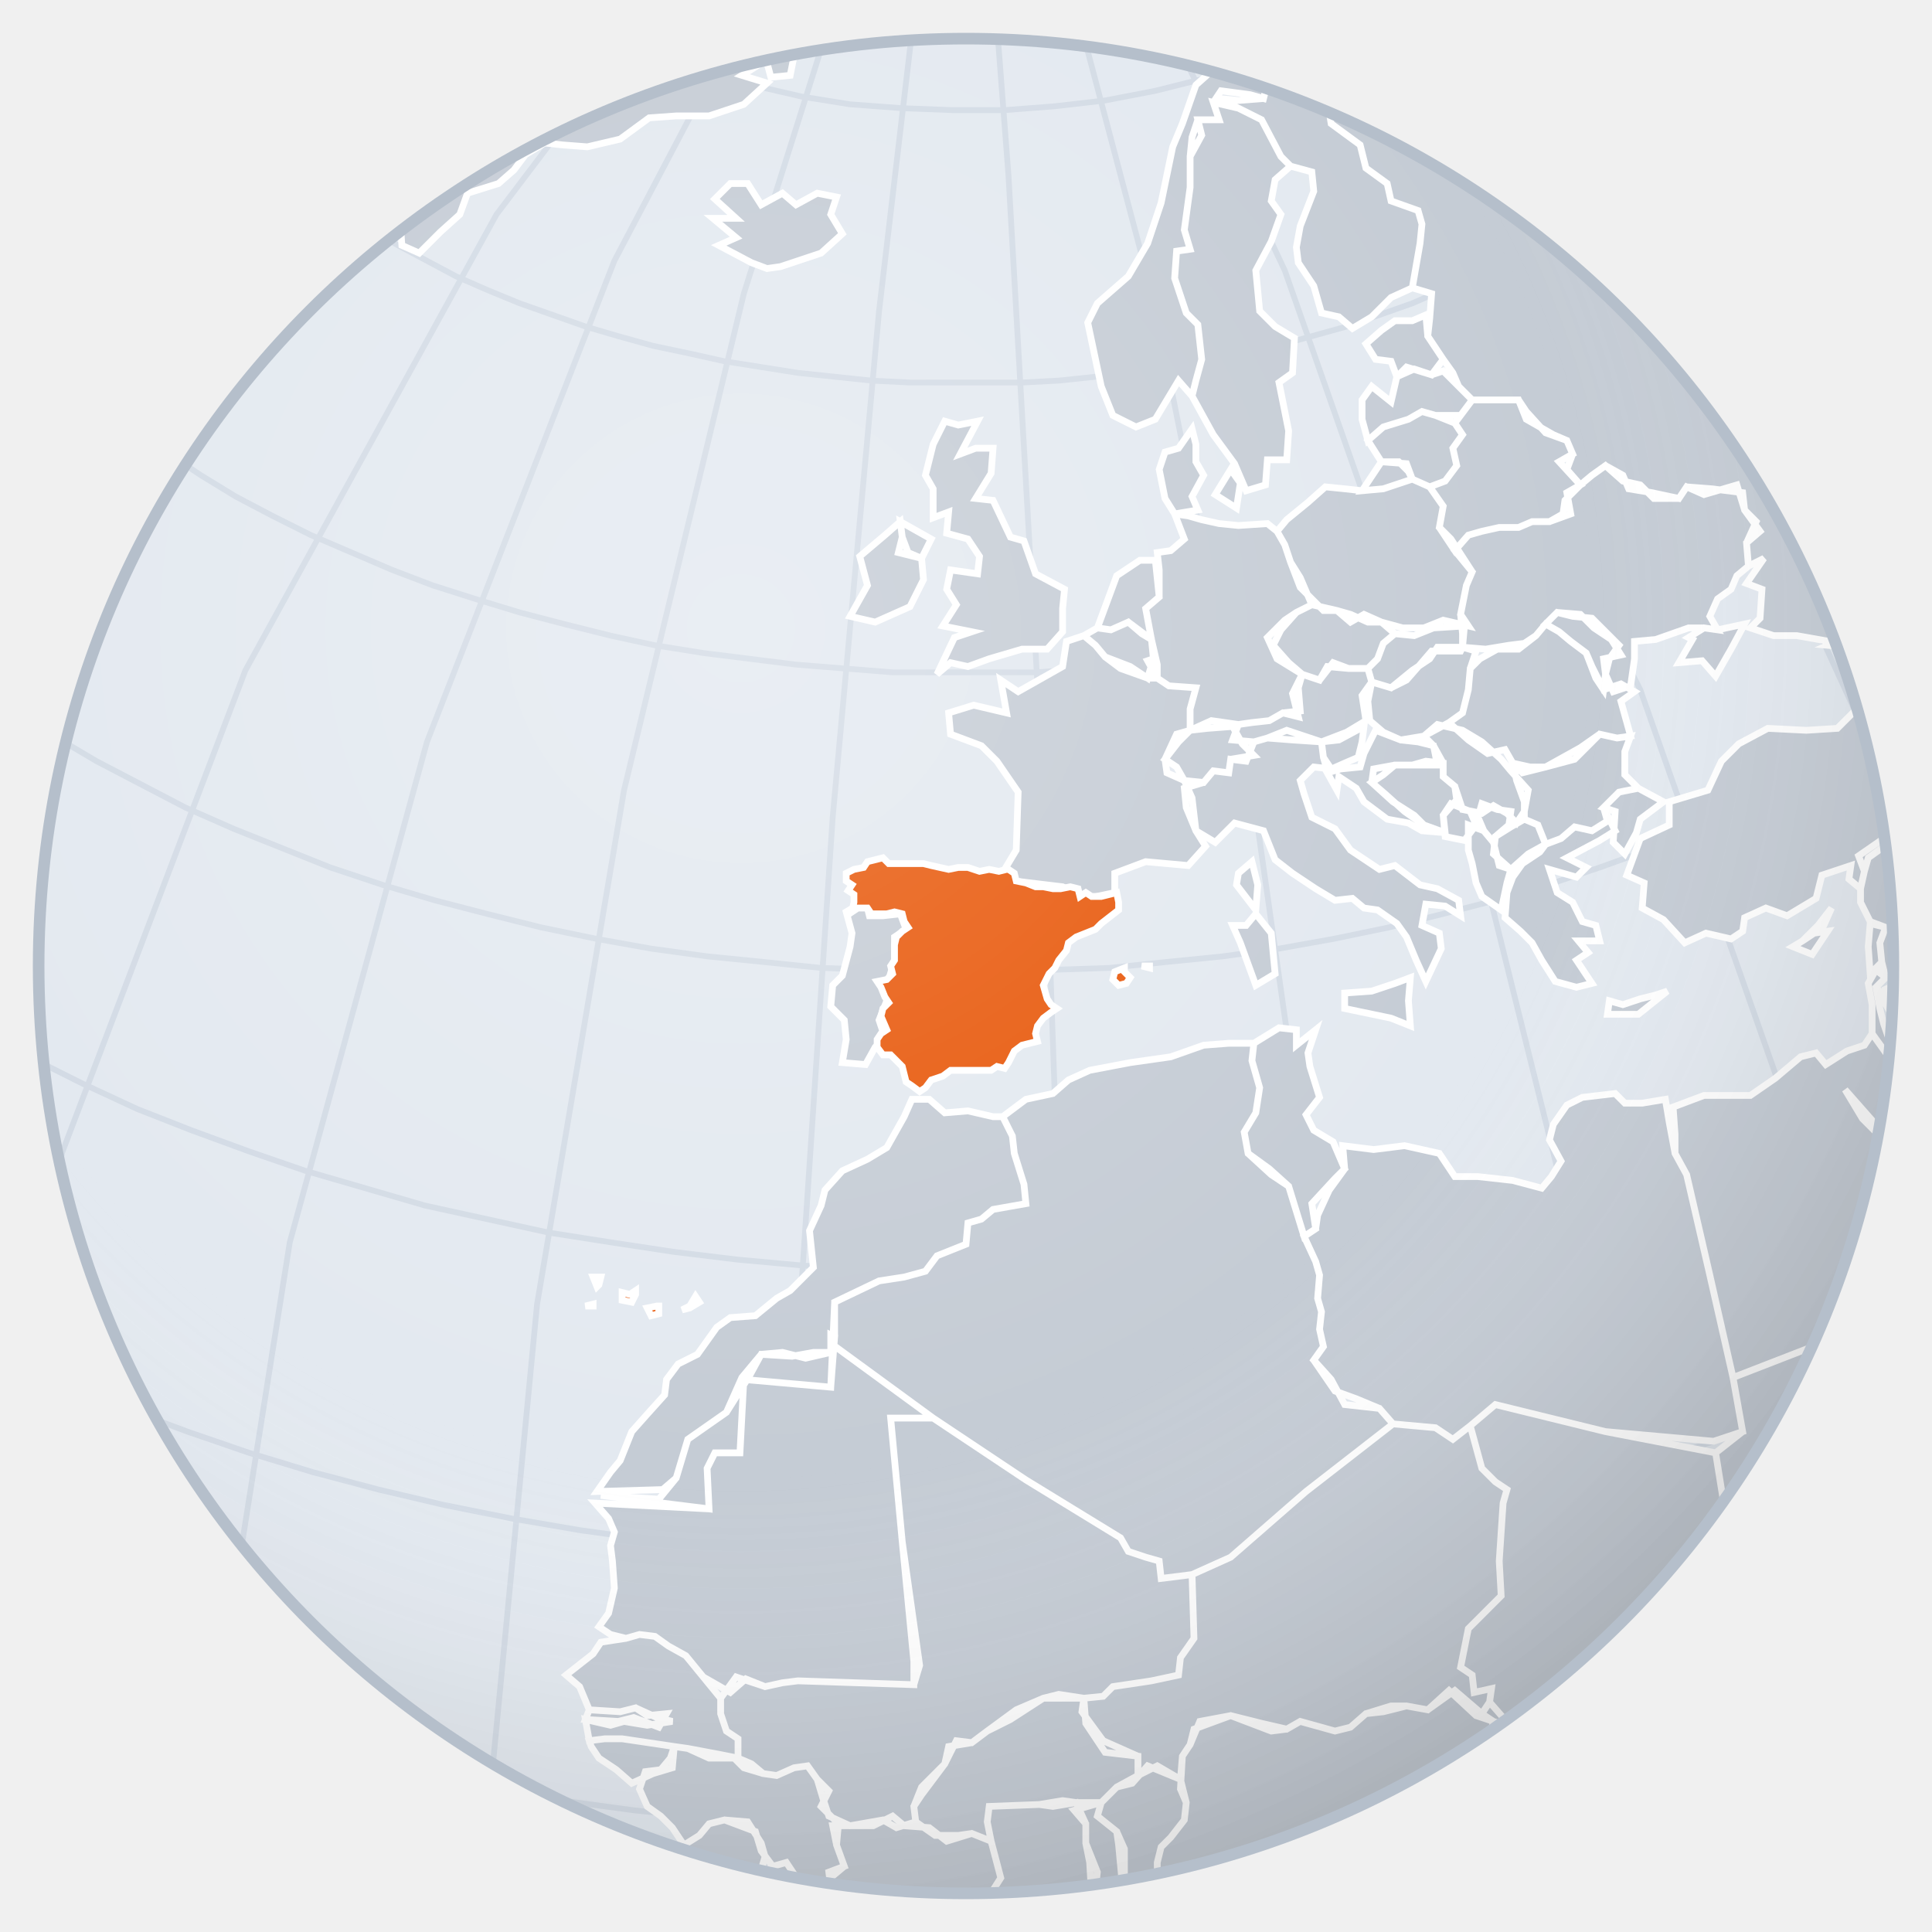
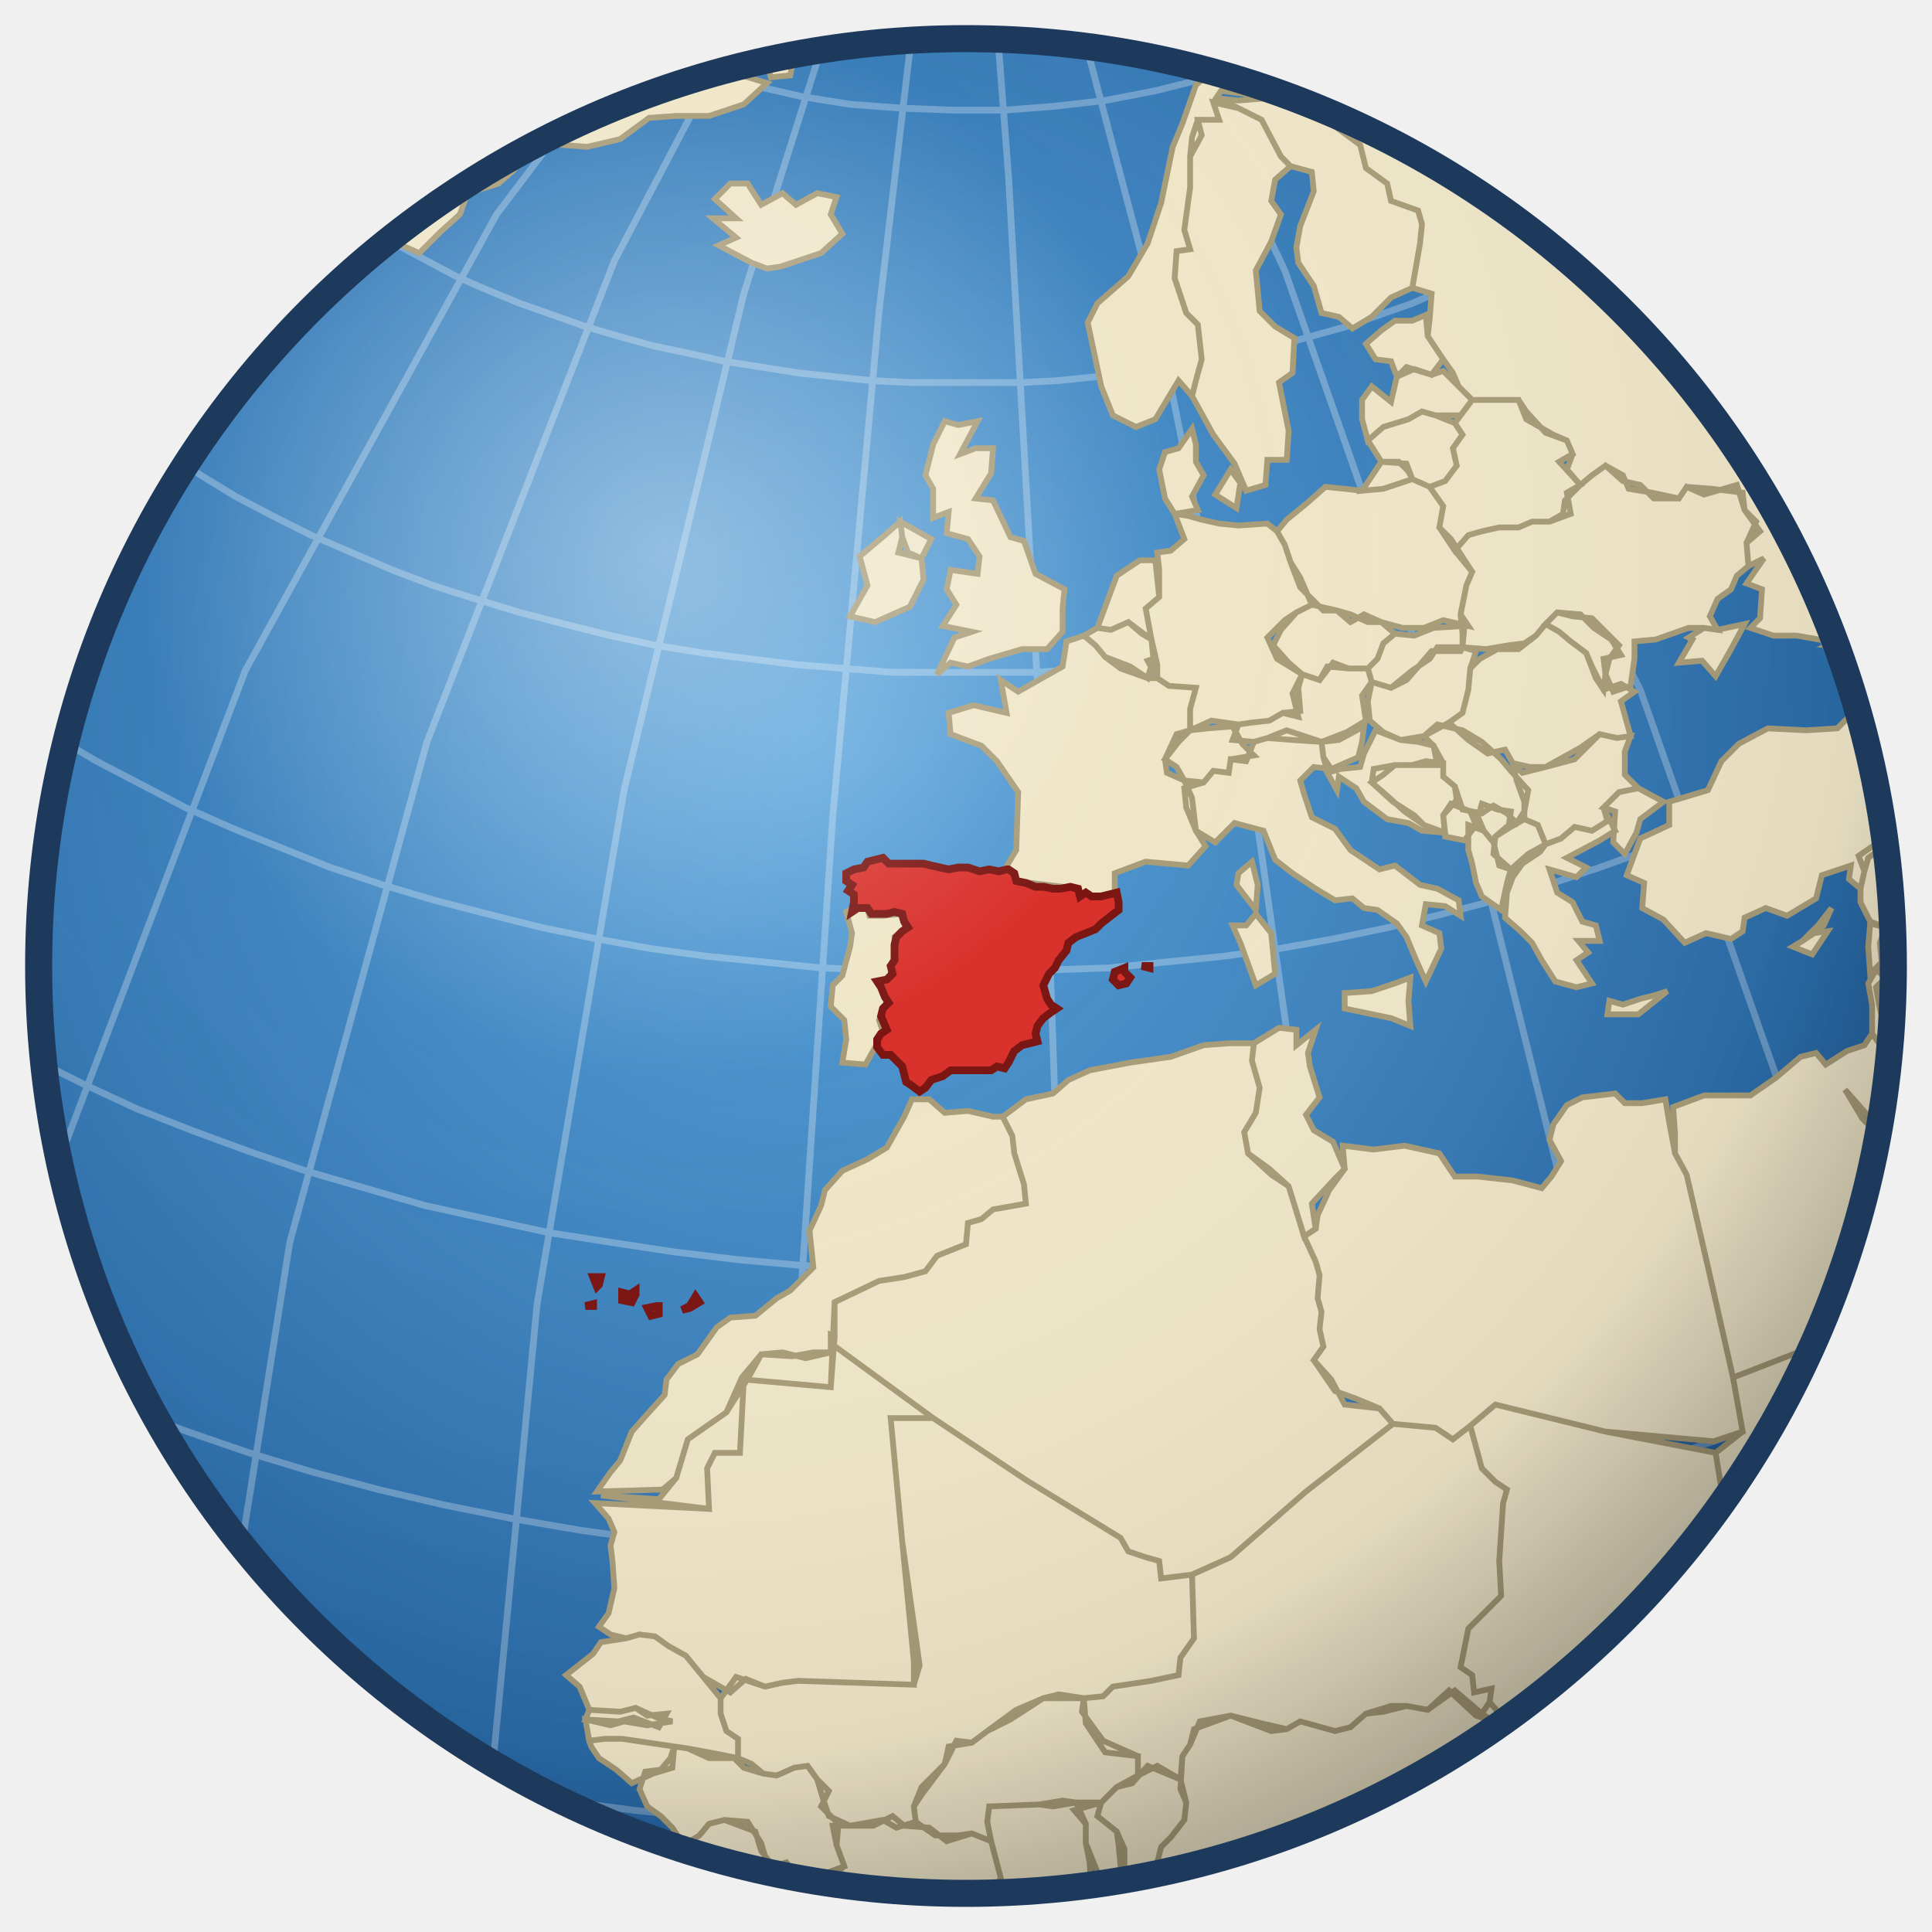
<svg xmlns="http://www.w3.org/2000/svg" viewBox="0 0 100 100">
-   <style>.o{fill:#e3e9f0}.l{fill:#c5ccd5;stroke:#fff;stroke-width:.35}.g{fill:none;stroke:#d3dbe5;stroke-width:.3}.t{fill:#e8590c;stroke:#fff;stroke-width:.35}.m{fill:none;stroke:#e8590c;stroke-width:1.6}.r{fill:none;stroke:#b5bfcb;stroke-width:.6}@media(prefers-color-scheme:dark){.o{fill:#283141}.l{fill:#4b5567;stroke:#283141}.g{stroke:#323c4e}.t{fill:#ff922b;stroke:#283141}.m{stroke:#ff922b}.r{stroke:#4b5567}}</style>
+   <style>.l{fill:#efe6c8;stroke:#a89c78;stroke-width:.3}.g{fill:none;stroke:#fff;stroke-opacity:.28;stroke-width:.35}.t{fill:#d9302b;stroke:#7a1512;stroke-width:.4}.mh{fill:none;stroke:#fff;stroke-width:3.2}.m{fill:none;stroke:#d9302b;stroke-width:1.8}.r{fill:none;stroke:#1d3a5c;stroke-width:1.4}</style>
  <defs>
    <clipPath id="c">
      <circle cx="50" cy="50" r="48" />
    </clipPath>
-     <radialGradient id="s" cx="38%" cy="32%" r="75%">
-       <stop offset="0" stop-color="#fff" stop-opacity=".22" />
-       <stop offset=".6" stop-color="#fff" stop-opacity="0" />
-       <stop offset="1" stop-color="#000" stop-opacity=".18" />
+     <radialGradient id="o" cx="42%" cy="38%" r="65%">
+       <stop offset="0" stop-color="#5aa4dc" />
+       <stop offset="1" stop-color="#21609e" />
+     </radialGradient>
+     <radialGradient id="s" cx="34%" cy="28%" r="80%">
+       <stop offset="0" stop-color="#fff" stop-opacity=".38" />
+       <stop offset=".35" stop-color="#fff" stop-opacity="0" />
+       <stop offset=".8" stop-color="#000" stop-opacity=".05" />
+       <stop offset="1" stop-color="#000" stop-opacity=".35" />
    </radialGradient>
  </defs>
  <g clip-path="url(#c)">
-     <circle class="o" cx="50" cy="50" r="48" />
+     <circle cx="50" cy="50" r="48" fill="url(#o)" />
    <path class="g" d="M55.6 100L55.3 77L54.1 42.5L52.2 9.1L51.5 0M0 97.6L3.7 99.1L6.1 100M93.9 100L96.1 99.2L99.4 97.8M0 2.5L3.8 0M0 10.6L1.8 8.8L12.4 0.3M0 21.8L15.8 4.4L21.7 0M0 39.2L4.5 30L20.3 8L28.5 0M0 74.9L3.2 59.7L12.7 34.7L25.7 11.1L34.1 0M10.8 100L11.1 88.9L15 64.3L22.1 38.4L31.8 13.5L38.9 0M25.3 100L25.4 92.5L27.8 67.5L32.3 40.9L38.5 15.2L43.3 0M40.5 100L40.4 94.5L41.3 69.3L43.1 42.3L45.5 16.1L47.4 0M70.9 100L70.8 93.2L68.7 68.1L64.9 41.4L59.7 15.5L55.6 0M85.5 100L85.3 90L81.8 65.3L75.3 39.1L66.5 14L59.9 0M99.2 100L98.7 85.3L93.8 61L84.9 35.7L72.8 11.8L64.6 0M100 45.5L93.5 31.3L78.4 8.9L70 0M100 25.1L83.1 5.4L76.4 0M100 13.1L97.2 10.2L86.9 1.4L84.8 0M100 4.3L93.7 0M0 84.7L4.4 86.6L7.8 87.8L11.1 88.9L14.6 90L18.1 90.9L21.7 91.8L25.4 92.5L29.1 93.2L32.8 93.7L36.6 94.1L40.4 94.5L44.2 94.7L48 94.8L51.8 94.8L55.7 94.7L59.5 94.5L63.3 94.2L67 93.7L70.8 93.2L74.5 92.6L78.1 91.8L81.7 91L85.3 90L88.7 89L92.1 87.8L95.4 86.6L98.7 85.3M0 70L3.5 71.6L6.5 72.9L9.7 74.1L12.9 75.2L16.2 76.2L19.6 77.1L23 77.9L26.5 78.6L30 79.2L33.6 79.7L37.2 80.1L40.8 80.4L44.5 80.6L48.1 80.7L51.8 80.7L55.4 80.6L59 80.4L62.7 80.1L66.3 79.7L69.8 79.2L73.4 78.6L76.8 77.9L80.3 77.1L83.6 76.2L86.9 75.2L90.2 74.1L93.4 72.9L96.4 71.7L99.4 70.3M0 53.9L1.7 54.8L4.3 56.1L7.1 57.4L9.9 58.5L12.9 59.6L15.8 60.6L18.9 61.5L22 62.4L25.2 63.1L28.4 63.8L31.6 64.3L34.9 64.8L38.2 65.2L41.5 65.5L44.9 65.7L48.3 65.8L51.6 65.8L55 65.7L58.3 65.5L61.7 65.2L65 64.8L68.3 64.4L71.5 63.8L74.7 63.2L77.9 62.4L81 61.6L84.1 60.7L87 59.7L90 58.6L92.8 57.4L95.6 56.2L98.2 54.8L100 53.9M0 36.2L2.8 38.1L5 39.4L7.3 40.6L9.6 41.8L12.1 42.9L14.6 43.9L17.1 44.9L19.8 45.8L22.5 46.6L25.2 47.3L28 48L30.9 48.6L33.7 49.1L36.6 49.5L39.6 49.8L42.5 50.1L45.5 50.2L48.5 50.3L51.4 50.3L54.4 50.2L57.4 50.1L60.3 49.8L63.3 49.5L66.2 49.1L69 48.6L71.9 48L74.7 47.3L77.4 46.6L80.1 45.8L82.8 44.9L85.3 44L87.9 42.9L90.3 41.8L92.7 40.7L94.9 39.4L97.1 38.1L99.2 36.8M0 15.9L2.4 18.4L3.8 19.7L5.3 21L6.9 22.2L8.6 23.4L10.4 24.6L12.2 25.7L14.1 26.7L16.1 27.7L18.2 28.6L20.3 29.5L22.4 30.3L24.6 31L26.9 31.7L29.2 32.3L31.6 32.9L33.9 33.4L36.4 33.8L38.8 34.1L41.2 34.4L43.7 34.6L46.2 34.8L48.7 34.8L51.2 34.8L53.7 34.8L56.2 34.6L58.7 34.4L61.1 34.2L63.6 33.8L66 33.4L68.4 32.9L70.7 32.4L73 31.7L75.3 31.1L77.5 30.3L79.7 29.5L81.8 28.6L83.8 27.7L85.8 26.7L87.7 25.7L89.5 24.6L91.3 23.5L93 22.3L94.6 21.1L96.1 19.8L97.6 18.5L98.9 17.1L100 15.9M7.7 0L8.5 1.5L10.1 3.8L11.9 6L13 7.1L15.3 9.1L17.8 11L19.2 11.9L20.6 12.7L22.1 13.5L23.6 14.3L25.2 15L26.9 15.7L28.6 16.3L30.3 16.9L32 17.4L33.8 17.9L35.7 18.3L37.5 18.7L39.4 19L41.3 19.3L43.2 19.5L45.1 19.7L47.1 19.8L49 19.8L50.9 19.8L52.9 19.8L54.8 19.7L56.7 19.5L58.7 19.3L60.5 19L62.4 18.7L64.3 18.3L66.1 17.9L67.9 17.4L69.7 16.9L71.4 16.3L73.1 15.7L74.7 15L76.3 14.3L77.8 13.5L79.3 12.7L80.8 11.9L82.1 11L83.5 10.1L84.7 9.1L85.9 8.1L88 6L89.9 3.8L91.5 1.5L92.3 0M28.5 0L29.9 0.9L32 1.9L34.2 2.9L36.5 3.7L38.9 4.4L41.5 5L44 5.4L46.7 5.6L49.3 5.7L52 5.7L54.6 5.5L57.2 5.2L59.8 4.7L62.2 4.1L64.6 3.3L66.9 2.5L69 1.4L71 0.3" />
    <path class="l" d="M43.2 69.2L43 71.8L38.5 71.4L38.3 75.2L37 75.2L36.6 76L36.7 78.1L31.1 77.4L34.1 77.6L35 76.5L35.6 74.5L37.6 73.1L38.4 71.3L39.4 70.1L40.5 70L41.7 70.3L43 70L43 69.1ZM0 2.5L0.9 3L2.1 3L3.1 2.6L3.9 2L4.8 0.9L5.3 0L10.8 0L10.2 1L10.7 1.8L9.6 2.6L8.2 4L7.9 5.5L9 5.6L10.7 4.9L11.5 4.8L10.8 6L9.8 7.9L9 9.7L8.1 10.2L8.1 11.5L7.9 12.6L8.5 13.6L8.5 14.3L7.8 15.5L8 16.6L7 18L6.2 18.1L5.4 18.2L4.1 17.8L2.6 18.1L1.5 17.4L0.7 16L0 15.2L0 2.5ZM6.2 19.1L5.3 19.6L4.1 20.3L4.8 20.2L4.4 21.1L4.7 21.9L5.6 22.7L4.8 23.5L5 24.4L4.7 25.3L3.6 26.2L3 25.5L3.9 24.5L2.2 24.7L2.8 24.1L2.4 23.3L1.6 22.8L0.5 21.7L1.4 21.2L2.4 20.3L4.6 18.9L5.5 18.6L6.3 18.6ZM19.1 0L17.3 0.4L19.1 0ZM16.3 0L15.1 1.7L14.1 2.2L14 1.5L14.2 0L16.3 0ZM14.1 0L13.6 1.1L13.2 2.1L12.5 1L12.5 0L14.1 0ZM0 16.1L0.6 17.2L0.7 18.2L0 17.5L0 16.1ZM100 22.7L99.3 23.9L98.9 24.7L98 24.1L97 23.6L95.4 23.6L95.1 22.3L94.2 20.5L95.4 20.7L94.8 19.7L94.9 17.3L95.8 16.5L97.6 16.2L98.6 16L98.7 14.9L99.4 14L100 22.7ZM100 12.1L99.2 12.1L99 11.1L98.8 10.1L97.7 9.8L98.4 6.8L98.6 4.6L98.3 3.7L99 2.9L100 3.5L100 12.1ZM83.3 100L83.5 99L83.6 98.1L84.2 97.3L84.9 96.7L86.1 96.8L87 97L88 96.8L89.1 96.7L89.5 95.8L90.3 95.6L91.8 94.4L92.8 94.3L93.5 93.7L94.5 93.4L95.3 93.1L96.6 93.5L97.6 93.1L98.9 92.4L100 93L100 95.7L99.5 96.5L99.2 97.2L99.2 98.2L98.9 99.6L83.3 100ZM100 85.1L98.6 84.9L98.1 85.8L97.4 86.3L96.1 87.2L95 87.3L94.1 87.7L93.4 87.2L92.2 87.5L91.9 88.2L91.6 89.5L90.8 90.2L91.7 90.4L90.7 90.2L90 89.6L90.2 88.9L89.3 87.8L89.1 87L88.4 86L87.6 85.8L88 84.5L88.2 83.5L88.1 82.3L88.6 81.1L89.7 80.8L88.8 75.2L90.2 74.1L89.7 71.3L94.6 69.4L99.2 67.3L100 66.9L100 85.1ZM88.8 75.2L89.7 80.8L88.6 81.1L88.1 82.3L87.8 83.2L87.8 84L87.7 85.2L88.4 86L88.5 86.7L89.1 87.3L88.2 87.8L87.6 88.6L86.7 90.3L85.4 91.3L84.1 91.6L83.9 92.3L83.1 92.9L82.6 93.6L80.8 94.5L79.9 94.7L78.7 95.1L78.4 93.9L77.5 93.3L76.6 92.7L76.9 92L78 91.9L78.8 91.7L77.9 90.6L77.9 89.7L77.8 88.9L77.1 88.1L77.2 87.4L76.3 87.6L76.2 86.7L75.6 86.3L76 84.3L77.7 82.6L77.6 80.8L77.8 77.8L78 77.1L77.4 76.7L76.7 76L76.1 73.8L77.4 72.7L83.1 74.1ZM73.1 24.8L71.6 25.3L70.5 25.4L71.5 23.9L72.4 23.9L72.9 24.4ZM100 3.5L99 2.9L98.3 3.7L98.6 4.6L98.3 6.3L97.5 9.2L98.8 10.1L98.7 10.9L99.2 12.1L100 12.1L100 14L98.7 14.9L98.6 16L97.6 16.2L95.8 16.5L94.9 17.3L94.8 19.7L95.4 20.7L94.2 20.5L94.7 22.2L95.4 23.6L96.6 24L98 24.1L98.4 24.8L99.1 25.7L98.6 26.5L98.8 28.3L100 28.9L100 32L98.8 32L98.2 32.4L96.8 32.5L95.5 33L94.7 33.2L93 32.9L91.8 32.9L90.6 32.5L91.1 32L91.2 30.5L90.4 30.2L91.3 28.9L90.5 29.3L90.4 28.1L91.1 27.5L90.3 26.4L90.2 25.5L88.6 25.3L87.3 25.2L86.9 25.8L85.6 25.8L84.9 25.1L84 24.9L83.1 24.1L82.4 24.6L81.8 25.1L81.1 24.3L81.4 23.5L81.1 22.8L80.4 22.5L79 21.7L78.6 20.7L77.7 20.7L76.2 20.7L75.5 20L75.2 19.3L74.7 18.6L73.9 17.4L74 16.5L74.1 15.2L73.1 14.9L73.5 12.6L73.6 11.6L73.4 10.9L72 10.4L71.8 9.5L70.7 8.7L70.4 7.5L68.9 6.4L68.7 5.2L67.5 4.7L67 3.8L67.8 2.8L67.9 2.1L69.2 2.5L70.5 2.2L73.2 2.5L74 2.8L74.7 3.6L74.8 4.5L74.3 5.2L71.4 5.5L72.6 6.3L73.1 6.8L74 8.1L75 8.1L74.5 7.2L76.3 6.6L75.4 5.4L75.5 3.6L76.7 3.5L76.2 2.6L75.2 2.2L74.8 1.4L73.9 1L75.3 0.5L76.1 1L76.4 2L77.4 1.5L76.8 0.7L76.9 0L100 0ZM87.4 33L88.2 32.5L88.9 32.6L90.3 32.3L89.6 33.6L88.8 35L88.1 34.2L86.9 34.3L87.6 33.1ZM67.8 2.8L67.3 3.6L66.6 2.9L65.8 2.7L65.3 3.4L65.6 4.3L65.4 5.1L64.7 4.9L63.2 4.7L62.8 5.3L63.1 6.2L62 6.2L62.2 7L61.6 8.1L61.6 9.7L61.3 11.9L61.6 12.9L60.9 13L60.8 14.4L61.4 16.2L62 16.8L62.2 18.6L61.9 19.7L61.7 20.5L61 19.7L59.8 21.7L58.8 22.1L57.6 21.5L57 20L56.3 16.7L56.8 15.7L58.4 14.3L59.4 12.6L60.1 10.5L60.7 7.6L61.2 6.4L61.9 4.4L62.8 3.6L63.6 3.4L63.7 2.1L64.5 1.9L65.2 1.4L67.1 1.7ZM42.8 0L41.9 0.5L41.5 1.4L40.6 1.2L40.7 1.9L41.1 2.9L40.9 3.9L39.9 4L39.5 2.5L39.2 3.4L38.4 3.9L39.7 4.3L38.5 5.4L36.7 6L35 6L33.6 6.1L32.1 7.2L30.4 7.6L29.1 7.5L28.2 7.4L27.2 8L26.6 8.8L25.8 9.5L24.2 10L23.8 11.1L22.8 12L21.7 13.1L20.8 12.7L20.7 11.2L19.6 10.5L19.6 9.6L20.2 8.2L20.6 6.2L21.1 5.3L22 4.2L22.4 2.8L23.3 2.1L25.1 0.6L26.1 0.6L27 0L42.8 0ZM59.9 35.1L60.5 35.5L61.9 35.6L61.6 36.7L61.6 37.8L60.9 38L60.3 39.3L60.4 40L61.3 40.4L61.7 41.3L61.9 43L62.4 43.8L61.5 44.8L59.3 44.6L57.7 45.2L57.7 46.2L56.3 46.5L55 45.9L52.5 45.6L52 45L52.6 44L52.7 41L51.6 39.4L50.8 38.6L49.2 38L49.1 36.9L50.4 36.5L52.1 36.9L51.8 35.2L52.7 35.8L55 34.5L55.2 33.2L56.1 32.9L56.7 33.4L57.2 34L58 34.6L59.4 35.1ZM64.1 45.2L64.8 44.6L65.1 45.8L65 47.1L64 45.8ZM30.5 88.5L30 87.3L29.3 86.7L30.7 85.6L31.1 85L32.4 84.8L33.1 84.6L33.9 84.7L34.6 85.2L35.5 85.7L36.4 86.8L37.3 87.9L37.3 88.7L37.6 89.6L38.2 90L38.2 91L37.2 90.8L35.6 90.5L34.9 90.4L32.2 90L31.3 90L30.5 90.1L30.3 89L31.6 89.3L32.3 89.1L33.5 89.3L34.8 89.1L34 88.9L32.9 88.4L32.1 88.6ZM38.2 91L38.2 90L37.6 89.6L37.3 88.7L37.3 87.9L38.1 86.8L39.6 87.3L40.5 87.1L41.3 87L47.3 87.2L47.6 86.2L46.7 79.8L46.1 73.4L48.3 73.4L53.1 76.6L58 79.6L58.4 80.3L59.3 80.6L60 80.8L60.1 81.7L61.7 81.5L61.8 84.8L61.1 85.8L61 86.7L59.6 87L57.6 87.3L57.1 87.8L56.1 87.9L55.2 87.9L54 87.9L52.6 88.5L51.1 89.6L50.3 90.2L49.5 90.1L48.9 91.3L47.7 92.5L47.3 93.5L47.4 94.3L46.4 94.6L45.7 94.2L44 94.5L42.9 94L42.6 93.1L42.3 92.1L41.8 91.4L41.1 91.5L40.2 91.9L39.5 91.8L38.9 91.3ZM30.8 77.8L36.7 78.1L36.6 76L37 75.2L38.3 75.2L38.5 71.4L43 71.8L43.1 69.6L48.3 73.4L46.1 73.4L46.7 79.8L47.3 86L47.3 87.2L41.3 87L40.5 87.1L39.6 87.3L38.6 86.9L37.8 87.6L36.4 86.8L35.5 85.7L34.6 85.2L33.9 84.7L33.1 84.6L32.4 84.8L31.6 84.6L31 84.2L31.5 83.5L31.8 82.2L31.7 80.8L31.6 80L31.8 79.3L31.5 78.6ZM59.9 99.4L58.6 99.6L58.2 98.7L58.2 95.7L57.8 94.8L56.8 94L57 93.3L57.8 92.5L58.6 92.3L59.4 91.4L61.1 92.1L61.4 93.3L61.3 94.2L60.6 95.1L60.1 95.6L59.9 96.4L59.9 97.3ZM76.1 73.8L76.7 76L77.4 76.7L78 77.1L77.8 77.8L77.6 80.8L77.7 82.6L76 84.3L75.6 86.3L76.2 86.7L76.3 87.6L77.2 87.4L77.1 88.1L76.7 88.7L75.3 87.5L73.9 88.5L72.8 88.3L72 88.3L70.7 88.7L69.9 89.4L69.1 89.6L67.3 89.1L66.6 89.5L65.8 89.6L63.7 88.8L62.1 89.1L61.6 90.3L61.2 90.9L61.1 92.1L59.9 91.4L58.9 91.9L58.9 90.9L57.2 90.7L56.2 89.2L56.1 87.9L57.1 87.8L57.6 87.3L59.6 87L61 86.7L61.1 85.8L61.8 84.8L61.7 81.5L63.7 80.6L67.6 77.2L72.1 73.7L74.3 73.9L75.2 74.5ZM63.5 100L62.4 99.2L61.2 99.3L59.9 99.4L59.9 97.3L59.9 96.4L60.1 95.6L60.6 95.1L61.3 94.2L61.4 93.3L61.1 92.6L61.2 90.9L61.6 90.3L61.8 89.5L63.7 88.8L65.3 89.2L66.6 89.5L67.3 89.1L69.1 89.6L69.9 89.4L70.7 88.7L71.6 88.6L72.8 88.3L73.9 88.5L75 87.5L76.4 88.8L77.3 89.1L77.1 89.9L76 91.2L75.6 92.1L75.5 92.8L74.9 94.2L74.2 94.9L74 95.6L73.5 96.7L72.5 97.3L71.7 97L70.2 98L69.1 99.4L63.5 100ZM68.9 100L69.8 98L71.1 97.1L72.5 97.3L73.5 96.7L74 95.6L74.2 94.9L74.9 94.2L75.2 93.2L75.6 92.1L76 91.2L77.1 89.9L77.3 89.1L76.7 88.7L77.1 88.1L77.8 88.9L77.9 89.7L77.9 90.6L78.8 91.7L78 91.9L76.9 92L76.6 92.7L77.5 93.3L78.2 93.4L78.9 94.7L78.1 96.6L77.6 97.9L77.7 98.8L78.4 99.3L78.8 100L68.9 100ZM57 93.3L56.8 94L57.8 94.8L57.9 95.5L58.2 98.7L58.6 99.6L57.4 100L56.6 98.7L56.8 96.9L56.2 95.4L56.2 94.4L55.6 93.7ZM50.9 100L51.1 98.3L51.8 97.2L51.3 95.3L51.1 94.3L51.2 93.5L53.8 93.4L54.5 93.5L55.7 93.3L56.2 94.4L56.2 95.4L56.4 96.4L56.5 98.1L57 99.5L50.9 100ZM43.7 100L42.9 99.6L42.8 98.7L42.7 97.7L43.1 97.1L43.7 96.6L43.3 95.5L43.1 94.5L44 94.5L45.2 94.5L46.2 94L46.8 94.5L48.1 94.6L49 95.3L50.3 94.9L51.3 95.3L51.8 97.2L51.1 98.3L50.7 99.7L43.7 100ZM34.9 90.4L35.6 90.5L36.7 91L38 91L38.5 91.5L39.5 91.8L40.2 91.9L41.1 91.5L41.8 91.4L42.3 92.1L42.9 92.7L42.5 93.5L43.4 94.4L43.3 95.5L43.7 96.6L42.9 96.9L43 97.7L42.3 97.6L41.5 98.1L41.3 97.3L40.7 96.4L40 96.6L39.4 95.8L39.1 94.8L37.5 94.2L36.7 94.4L36.2 95L35.4 95.5L34.8 94.6L34.2 94L33.5 93.5L33.1 92.6L33.4 91.7L34.2 91.6L34.7 91ZM30.5 90.1L31.3 90L32.2 90L34.9 90.4L34.8 91.5L33.8 91.8L32.7 92.3L31.9 91.6L31 91L30.6 90.4ZM40 100L39.1 99.4L38.1 98.5L38.6 97.8L39.3 97.1L40 96.6L40.7 96.4L41.3 97.3L41.5 98.1L42.3 97.6L42.8 98.7L42.4 99.3L43.4 99.7L40 100ZM35.4 95.5L36.2 95L36.7 94.4L37.5 94.2L38.7 94.3L39.4 95.4L39.6 96.1L39.3 97.1L38.6 97.8L38.1 98.5L36.6 97.8L35.8 97ZM47.4 94.3L47.3 93.5L47.7 92.9L48.9 91.3L49.1 90.4L50.3 90.2L51.1 89.6L52.3 89L54 87.9L54.8 87.7L56.1 87.9L56 88.6L57.1 90.1L58.9 90.9L58.9 91.9L57.8 92.5L57 93.3L55.7 93.3L55 93.2L53.8 93.4L51.2 93.5L51.1 94.3L51.3 95.3L50.3 94.9L49.6 95L48.4 95ZM78.8 100L78.4 99.3L77.7 98.8L77.6 97.9L77.7 96.9L78.7 95.1L79.9 94.7L80.8 94.5L82.6 93.6L83.1 92.9L83.9 92.3L84.1 91.6L85.4 91.3L86.7 90.3L87.6 88.6L88.2 87.8L89.1 87.3L90.2 88.4L90 89.6L90.7 90.2L91.7 90.4L92.5 90.6L93.5 91.4L94.5 92.4L95.5 92.5L94.5 93.4L93.5 93.7L92.8 94.3L91.8 94.4L90.3 95.6L89.5 95.8L89.1 96.7L88 96.8L87 97L86.1 96.8L84.9 96.7L84.2 97.3L83.6 98.1L83.5 99L82.6 99.2L81.6 99.2L80.8 100L78.8 100ZM80.8 100L81.6 99.2L82.6 99.2L83.5 99L83.5 99.8L80.8 100ZM97.6 50.6L97.1 51.1L97.3 52.2L97.5 53L98.4 55.6L96.9 53.5L96.9 52.8L96.9 52L96.7 50.9L97.1 50.2ZM97.4 49.8L96.8 50.4L96.7 49L96.8 47.8L97.6 48L97.3 48.8ZM97.9 52.5L97.1 51.1L97.9 52ZM30.5 88.5L32.1 88.6L32.9 88.4L33.5 88.8L34.5 88.7L34.1 89.4L32.8 88.9L32 89.1L30.3 89ZM67.5 64L66.7 61.4L65.8 60.8L64.6 59.7L64.4 58.6L65 57.6L65.2 56.3L64.8 54.9L64.9 54L66.2 53.2L67.1 53.3L67.1 54.1L68.1 53.3L67.7 54.5L67.8 55.2L68.3 56.8L67.6 57.7L68 58.5L69 59.1L69.6 60.5L69.1 61L67.9 62.3L68.1 63.6ZM43.1 69.6L43.2 67.4L45.5 66.3L46.8 66.1L47.9 65.8L48.5 65L50 64.4L50.1 63.3L50.8 63.1L51.4 62.6L53.1 62.3L53 61.3L52.5 59.7L52.4 58.8L51.9 57.8L53.1 56.9L54.5 56.6L55.3 55.9L56.4 55.4L58.5 55L60.6 54.7L62.3 54.1L63.6 54L64.9 54L64.8 54.9L65.2 56.3L65 57.6L64.4 58.6L64.6 59.7L65.7 60.5L66.7 61.4L67.5 64L68.1 65.3L68.3 66L68.2 67.2L68.4 67.9L68.3 68.8L68.5 69.7L68 70.4L68.9 71.4L69.6 72.7L71.4 72.9L72.1 73.7L67.6 77.2L63.7 80.6L61.7 81.5L60.1 81.7L60 80.8L59.3 80.6L58.4 80.3L58 79.6L53.1 76.6L48.3 73.4ZM100 51.1L99.5 51.6L100 54.8L98.5 55.8L98.1 53.1L97.9 52L97.6 51.2L98.9 50.6L100 48.4L100 51.1ZM100 48.4L98.9 50.6L97.6 50.6L97.4 49.8L97.3 48.8L97.6 48L96.8 47.7L96.3 46.7L96.3 46L96.5 45.1L96.2 44.3L97.5 43.4L98.9 42.9L99.7 41.8L100 48.4ZM100 35.8L99.7 35.1L100 34L100 35.8ZM61.7 20.5L61.9 19.7L62.2 18.6L62 16.8L61.4 16.2L60.8 14.4L60.9 13L61.6 12.9L61.3 11.9L61.6 9.7L61.6 8.1L61.7 7.1L62 6.2L63.1 6.2L62.8 5.3L64.1 5.6L65.3 6.2L66.3 8.1L66.8 8.6L66 9.3L65.8 10.4L66.3 11.1L65.8 12.5L65 14L65.2 16.1L66 16.9L67 17.5L66.9 19.3L66.2 19.8L66.7 22.3L66.6 23.8L65.6 23.8L65.5 25.1L64.5 25.4L63.9 24L62.8 22.5ZM76.2 20.7L77.1 20.7L78.6 20.7L79 21.3L80 22.4L81.1 22.8L81.4 23.5L80.7 23.9L81.8 25.1L81.1 25.5L81.3 26.6L80.2 27L79.3 27L78.6 27.3L77.6 27.3L76.7 27.5L76 27.7L75.3 28.5L74.5 27.3L74.7 26.2L74 25.2L74.8 24.9L75.4 24.1L75.2 23.2L75.7 22.5L75.3 21.9ZM81.8 25.1L82.4 24.6L83.1 24.1L84 24.6L84.3 25.3L85.5 25.5L86.9 25.8L87.3 25.2L88.2 25.6L89.9 25.1L90.3 26.4L90.9 27L90.4 28.1L90.5 29.3L89.9 29.8L89.6 30.5L88.9 31L88.5 31.9L88.9 32.6L88.2 32.5L87.4 32.5L85.7 33.1L84.6 33.2L84.6 34.1L84.4 35.5L83.5 35.8L83.1 34.9L83 34.1L83.9 33.9L83.4 33.1L82.5 32.5L81.8 31.8L80.6 31.7L80 32.3L79.5 32.9L78.9 33.3L78.1 33.4L76.9 33.6L75.7 33.5L75.7 32.8L75.6 31.8L75.9 30.3L76.2 29.6L75.3 28.5L76 27.7L76.7 27.5L77.6 27.3L78.6 27.3L79.3 27L80.2 27L80.9 26.6L81 25.9ZM74 25.2L74.7 26.2L74.5 27.3L75.1 27.9L76.2 29.6L75.9 30.3L75.6 31.8L76 32.4L74.7 32.1L73.7 32.5L72.6 32.5L71.5 32.2L70.8 32.2L69.9 31.8L69.2 31.6L68.5 31.6L67.3 30.4L66.8 29.1L66.5 28.2L66.1 27.5L66.6 26.9L67.7 26L68.6 25.2L69.6 25.3L70.5 25.4L71.6 25.3L73.1 24.8ZM71 35.3L70.5 36L70.7 37.3L69.7 37.9L68.4 38.4L66.9 38.3L65.6 38.2L64.9 38.4L63.8 38.3L64.1 37.5L64.8 37.4L65.7 37.3L66.4 36.9L67.2 37.1L66.9 35.9L67.4 34.9L68.3 35.2L68.7 34.5L69.8 34.6L70.8 34.6ZM75.7 33.5L76.4 33.7L76.1 34.6L76 35.7L75.7 36.9L75 37.4L73.7 38.1L72.5 38.3L71.6 37.9L70.9 37.3L70.8 36.3L71 35.3L72 35.6L72.8 35.2L73.5 34.4L74.1 33.7L75.6 33.7ZM80 32.3L80.6 31.7L81.4 31.9L82.4 32L83 32.6L83.8 33.4L83.3 34.1L83.1 34.9L83 35.7L82.6 35.1L82.1 33.8L81.3 33.2L80.7 32.7ZM83 35.7L83.9 35.4L84.6 35.8L83.9 36.3L84.4 38.1L83.7 38.2L82.8 38L81.8 38.7L80 39.7L79.2 39.7L78.3 39.5L77.9 38.8L77 39L76 38.3L75 37.4L75.7 36.9L76 35.7L76.1 34.6L76.6 34.1L77.5 33.6L78.6 33.6L79.5 32.9L80 32.3L80.7 32.7L81.3 33.2L82.1 33.8L82.4 34.5ZM75.3 21.9L75.7 22.5L75.2 23.2L75.4 24.1L74.8 24.9L74 25.2L73.1 24.8L72.8 24L71.5 23.9L70.8 22.8L71.6 22.1L72.9 21.7L73.6 21.3L74.3 21.5ZM74.7 19.2L75.5 20L76.2 20.7L75.6 21.5L74.3 21.5L73.6 21.3L72.9 21.7L71.6 22.1L70.8 22.8L70.5 21.7L70.5 20.7L71 20L72 20.8L72.3 19.5L72.8 19L74.1 19.4ZM73.8 16.3L73.9 17.4L74.7 18.6L74.1 19.4L73.2 19.1L72.3 19.5L72 18.7L71.2 18.6L70.7 17.8L71.5 17.1L72.2 16.6L73.1 16.6ZM66.1 27.5L66.5 28.2L66.8 29.1L67.3 29.9L67.9 31.3L67.1 31.7L66.5 32.1L65.6 33L66.1 34.1L67.4 34.9L67.2 35.6L67.3 36.8L66.4 36.9L65.7 37.3L64.8 37.4L64.1 37.5L62.7 37.3L61.6 37.8L61.6 36.7L61.9 35.6L60.5 35.5L59.9 35.1L59.9 34.4L59.6 33.1L59.3 31.5L60 30.9L60 29.5L59.9 28.6L60.6 28.5L61.3 27.9L60.8 26.6L61.5 26.7L62.2 26.9L63.1 27.1L64.1 27.2L65.6 27.1ZM78.3 39.5L78.8 40L80 39.7L81.5 39.3L82.8 38L83.7 38.2L84.4 38.1L84.1 38.9L84.1 40.1L84.8 40.8L83.8 41L83 41.8L83.2 42.5L82.4 43L81.5 42.8L80.8 43.4L80 43.7L79.6 42.7L78.9 42.4L78.9 41.5L78.5 40.4ZM86.3 51.3L84.8 52.5L83.2 52.5L83.3 51.8L84 52L84.9 51.7L85.7 51.5ZM80 43.7L80.8 43.4L81.5 42.8L82.4 43L83.2 42.5L83 41.8L83.6 43L82.8 43.5L81.1 44.4L82.1 44.9L81.6 45.4L80.2 45L80.6 46.2L81.4 46.7L81.9 47.7L82.6 47.9L82.8 48.7L81.7 48.7L82.2 49.3L81.6 49.7L82.4 50.9L81.6 51.1L80.5 50.8L79.8 49.7L79.3 48.8L78.7 48.2L77.9 47.5L78 46.2L78.3 45.4L78.8 44.7L79.7 44.1ZM100 41.6L98.9 42.9L98.1 43.4L96.7 44.4L96.5 45.1L96.3 46L95.7 45.5L95.8 44.8L94.3 45.3L94 46.5L92.5 47.4L91.4 47L90.3 47.5L90.2 48.2L89.6 48.6L88.3 48.3L87.2 48.8L86.1 47.6L85 47L85.1 45.7L84.2 45.3L84.9 43.4L86.4 42.7L86.4 41.5L88.4 40.9L89.1 39.4L90 38.5L91.5 37.7L93.5 37.8L95.1 37.7L95.9 36.9L96.7 36.5L97.3 35.2L98.2 34.6L99.3 34.7L100 35.8L100 41.6ZM83 41.8L83.8 41L84.8 40.8L86.1 41.5L84.9 42.4L84.7 43.1L84.1 44.2L83.5 43.6L83.6 42ZM78.2 45L78 45.7L77.7 47.1L76.7 46.4L76.4 45.7L76.2 44.7L76 44L76 42.7L76.8 43L77.3 43.6L77.6 44.8ZM71.2 37.8L72.5 38.3L73.4 38.4L74.2 38.6L74.4 39.6L73.1 39.6L72.2 39.6L71.6 40.1L71 40.5L71.7 41.1L72.7 42L73.7 42.7L74.8 43.1L73.6 43L72.9 42.6L71.8 42.4L70.6 41.5L70.2 40.8L69.3 40.2L69.2 40.9L68.7 40L69.4 39.8L70.4 39.7L70.6 39ZM63.8 37.6L64.3 38.5L64.9 39.1L63.7 39.3L63.6 40L62.8 39.9L62.3 40.5L61.3 40.4L60.9 39.7L60.3 39.3L61 38.4L61.6 37.8L62.5 37.7ZM59.7 34.1L59.9 35.1L59.4 34.2ZM59.6 33.1L59.7 34.1L59.4 35.1L58.5 34.5L57.2 34L56.7 33.4L56.1 32.9L56.8 32.5L57.5 32.6L58.4 32.2L59.1 32.8ZM59.8 29L60 30.9L59.3 31.5L59.6 33.1L58.4 32.2L57.5 32.6L56.8 32.5L57.8 29.8L59 29ZM43.8 47.2L44.8 46.6L45 47.4L45.7 47.4L46.6 47.3L46.9 48.1L46.3 48.5L46.3 49.7L46 50.7L45.9 51.8L45.5 52.8L45.8 53.7L45.3 54.2L44.8 55.1L43.6 55L43.8 53.8L43.7 52.8L43 52.1L43.1 51L43.6 50.5L44 49L44.1 48.3ZM47.7 28.9L47.8 30L47.1 31.4L45.3 32.2L44 31.9L44.9 30.3L44.5 28.8L45.8 27.7L46.6 27L46.7 27.8L46.5 28.6ZM64.9 38.4L65.6 38.2L66.6 37.8L68.4 38.4L68.5 39.2L68.9 39.8L68 39.7L67.3 40.4L67.5 41.1L67.9 42.3L69.1 42.9L69.9 44L71.4 45L72.2 44.8L73.5 45.8L74.4 46L75.5 46.6L75.6 47.4L74.8 46.9L73.8 46.8L73.6 47.9L74.5 48.3L74.6 49.1L73.8 50.8L73.3 49.7L72.8 48.5L72.3 47.8L71.3 47.1L70.6 47L70 46.5L69.1 46.6L68.1 46L66.9 45.2L66 44.5L65.4 43L63.9 42.6L62.9 43.6L61.9 43L61.4 41.8L61.3 40.8L62.3 40.5L62.8 39.9L63.6 40L63.7 39.3L64.5 39.4ZM72.2 50.9L73 50.6L72.9 51.8L73 53.1L72 52.7L69.6 52.2L69.6 51.4L71 51.3ZM64.5 47.9L65 47.3L65.8 48.3L66 50.4L65 51L64.2 48.8L63.8 47.9ZM62 26.4L60.8 26.6L60.3 25.8L60 24.3L60.3 23.4L61 23.2L61.7 22.2L61.9 23L61.9 23.9L62.3 24.6L61.7 25.7ZM63.7 24.3L64.2 25L64 26.3L62.9 25.6ZM47.7 28.9L47 28.6L46.7 27.8L46.6 27L48.2 27.9ZM50.6 29.7L50.7 28.8L50.1 27.9L49 27.6L49.1 26.5L48.3 26.8L48.3 25.3L47.9 24.6L48.3 23L48.9 21.8L49.6 22L50.6 21.8L49.7 23.5L50.5 23.2L51.4 23.2L51.3 24.5L50.5 25.8L51.4 25.9L52.3 27.8L53 28L53.6 29.7L55.1 30.5L55 31.5L55 32.7L54.2 33.6L52.9 33.6L51.2 34.1L50.1 34.5L49.2 34.3L48.5 34.9L49.4 33L50.3 32.7L48.8 32.4L49.5 31.3L49 30.5L49.2 29.5ZM43.3 10.2L43 11.1L43.6 12.1L42.5 13.1L40.4 13.8L39.7 13.9L38.9 13.6L37.2 12.7L38.1 12.3L36.9 11.3L38.1 11.3L37 10.3L37.8 9.5L38.7 9.5L39.4 10.6L40.5 10L41.2 10.6L42.3 10ZM100 34L99.3 34.7L98.2 34.6L97.3 35.2L97.2 34.5L96.4 33.7L95.7 33.5L94.6 33.4L95.5 33L96.8 32.5L98.2 32.4L98.8 32L99.7 31.8L100 34ZM68.4 38.4L69.3 38.3L70.6 37.6L70.5 38.4L70.3 39.2L69.6 39.5L68.7 39.9L68.5 39.2ZM67 3.8L67.5 4.7L68.7 5.2L68.9 6.4L70.4 7.5L70.7 8.7L71.8 9.5L72 10.4L73.4 10.9L73.6 11.6L73.5 12.6L73.1 14.9L72 15.4L71 16.4L70 17L69.3 16.4L68.4 16.2L68 14.8L67.2 13.6L67.1 12.8L67.3 11.7L68 9.9L67.9 8.9L66.8 8.6L66.3 8.1L65.3 6.2L64.1 5.6L63.1 5.1L64.1 5.2L65.4 5.1L65.6 4.3L65.3 3.4L65.8 2.7L66.6 2.9ZM75.8 32.4L75.7 33.5L74.4 33.5L74 34.1L73.1 34.7L72 35.6L71 35.3L70.8 34.6L71.3 34.1L71.6 33.3L72.2 32.8L73.2 32.9L74.2 32.5ZM67.9 31.3L69.2 31.6L69.9 32.2L70.6 31.8L71.5 32.2L72.2 32.8L71.6 33.3L71.3 34.1L70.8 34.6L69.8 34.6L69 34.3L68.3 35.2L67.4 34.9L66.7 34.3L65.9 33.4L66.3 32.6L67.1 31.7ZM100 58.1L99.3 57.5L98.7 56.9L98.5 55.8L99.7 55.4L100 58.1ZM93.3 48.7L94.1 47.9L94.8 47L94.4 47.9L93.7 48.4ZM93.3 48.7L93.9 48.3L94.6 48.2L93.8 49.4L92.8 49ZM51.9 57.8L52.4 58.8L52.5 59.7L53 61.3L53.1 62.3L51.4 62.6L50.8 63.1L50.1 63.3L50 64.4L48.5 65L47.9 65.8L46.8 66.1L45.5 66.3L43.2 67.4L43.2 69.2L43 70L42.1 70L41 70.2L39.4 70.1L38.8 71.2L37.6 73.1L35.6 74.5L35 76.5L34.3 77.1L30.9 77.2L31.6 76.2L32.1 75.6L32.7 74.1L33.5 73.2L34.4 72.2L34.5 71.4L35.1 70.6L36.1 70.1L37.1 68.7L37.8 68.2L39.1 68.1L40.2 67.2L40.9 66.8L42.1 65.6L41.9 63.7L42.5 62.4L42.7 61.6L43.6 60.6L44.9 60L45.9 59.4L46.8 57.8L47.2 56.9L48.1 56.9L48.9 57.6L50.1 57.5L51.4 57.8ZM100 66.9L99.2 67.3L94.6 69.4L89.7 71.3L88.5 66L87.3 60.8L86.7 59.7L86.7 58.7L86.6 57.3L88.2 56.7L89.4 56.7L90.6 56.7L91.9 55.8L93.2 54.7L94 54.5L94.5 55.1L95.6 54.4L96.5 54.1L96.9 53.5L98.2 55.3L98.3 56.3L98.4 57.5L98.3 58.4L97.6 58.5L97 58.1L95.5 56.4L96.4 57.9L97.5 59L99 60.8L99.6 61.4L100 66.9ZM89.7 71.3L90.2 74.1L88.7 74.6L83.1 74.1L77.4 72.7L76.1 73.8L75.2 74.5L74.3 73.9L72.1 73.7L71.4 72.9L70.2 72.4L69.1 72L68 70.4L68.5 69.7L68.3 68.8L68.4 67.9L68.2 67.2L68.3 66L68.1 65.3L67.5 64L68.1 63.6L68.2 62.9L68.8 61.6L69.6 60.5L69.5 59.3L71.1 59.5L72.7 59.3L74.5 59.7L75.3 60.9L76.5 60.9L78.3 61.1L79.8 61.5L80.3 60.9L80.8 60.1L80.2 59L80.4 58.2L81.1 57.2L81.9 56.8L83.6 56.6L84.1 57.1L85 57.1L86.2 56.9L86.4 58.1L86.7 59.7L87.3 60.8L88.5 66ZM100 98.9L99.2 99.6L98.9 98.7L99.2 97.2L99.5 96.5L100 95.7L100 98.9ZM98.6 100L99.2 99.6L99.9 98.9L100 100ZM74.8 43.1L73.7 42.7L73.2 42.2L72.1 41.5L71 40.5L71.1 39.8L72.2 39.6L73.1 39.6L73.8 39.4L74.7 39.5L74.7 40.2L75.3 40.7L75.4 41.4L74.7 42.2ZM78.9 42.4L79.6 42.7L80 43.7L79.1 44.2L78.2 45L77.3 44.2L77.4 43.3L78.2 42.8ZM73.7 38.1L74.4 37.5L75.7 37.8L76.7 38.4L77.7 39.3L78.2 39.9L79.1 40.9L78.9 42L78.5 42.6L78 42.1L77.3 41.7L76.7 42.1L75.7 41.9L75.3 40.7L74.7 40.2L74.7 39.5L74.2 38.6ZM76.4 42.7L75.8 43.5L74.8 43.3L74.7 42.2L75.1 41.6L76.1 42ZM77.3 43.6L76.8 43L76.5 42.3L76.7 41.6L77.5 41.9L78.2 42L78.1 42.7L77.4 43.3ZM100 93L99.2 92.8L98.2 92.9L97.2 93.5L95.8 92.8L94.5 92.4L94.1 91.7L92.6 91.1L91.7 90.4L90.8 90.2L91.6 89.5L91.9 88.2L92.2 87.5L93.1 86.9L94.1 87.7L95 87.3L95.9 87L97.4 86.6L98.1 85.8L98.6 84.9L99.8 85.2L100 93Z" />
    <path class="t" d="M58.2 50.3L58.5 50.6L58.3 50.9L57.9 51L57.6 50.7L57.7 50.3L58.2 50.1ZM59.5 50.1L59.1 50L59.5 50ZM52.2 45L52.5 45.2L52.6 45.6L53.1 45.7L53.6 45.9L54 45.9L54.5 46L54.9 46L55.4 45.9L55.8 46L55.9 46.4L56.2 46.2L56.5 46.4L57 46.4L57.4 46.3L57.8 46.2L57.9 46.7L57.9 47.1L57 47.8L56.7 48.1L56.2 48.3L55.7 48.5L55.3 48.8L55.2 49.2L54.8 49.7L54.6 50.1L54.3 50.4L54 51L54.2 51.7L54.4 52L54.7 52.2L54.4 52.4L54 52.7L53.7 53.1L53.6 53.5L53.7 53.9L52.9 54.1L52.5 54.4L52.2 55L52 55.3L51.6 55.2L51.3 55.4L50.7 55.4L50.3 55.4L49.8 55.4L49.2 55.4L48.8 55.7L48.2 55.9L47.9 56.3L47.6 56.5L47.2 56.2L46.9 56L46.8 55.6L46.7 55.2L46.1 54.6L45.7 54.6L45.4 54.2L45.4 53.8L45.6 53.5L45.9 53.3L45.6 52.6L45.7 52.2L46 51.9L45.8 51.6L45.6 51.1L45.4 50.8L45.9 50.7L46.2 50.4L46.1 50L46.3 49.7L46.3 49.3L46.3 48.9L46.4 48.5L46.7 48.2L47 48L46.8 47.7L46.7 47.3L46.3 47.2L45.9 47.3L45.5 47.3L45.1 47.3L44.9 47L44.4 47L44.1 47.2L44.2 46.7L44.2 46.3L43.9 46.1L44.1 45.8L43.8 45.6L43.8 45.2L44.2 45L44.7 44.9L44.9 44.6L45.3 44.5L45.7 44.4L46 44.7L46.4 44.7L46.9 44.7L47.3 44.7L47.8 44.7L48.2 44.8L49.1 45L49.6 44.9L50.1 44.9L50.7 45.1L51.2 45L51.7 45.1L52.1 45ZM32.9 67L32.7 67.4L32.2 67.3L32.2 66.9L32.6 67L32.9 66.8ZM35.7 67.7L35.3 67.8L35.7 67.6L36 67.1L36.2 67.4ZM34.1 67.6L34.1 68L33.7 68.1L33.5 67.7L34 67.6ZM30.7 67.6L30.3 67.6L30.7 67.5ZM30.9 66.6L30.7 66.1L31.1 66.1L31 66.5Z" />
    <circle cx="50" cy="50" r="48" fill="url(#s)" />
  </g>
  <circle class="r" cx="50" cy="50" r="48" />
</svg>
